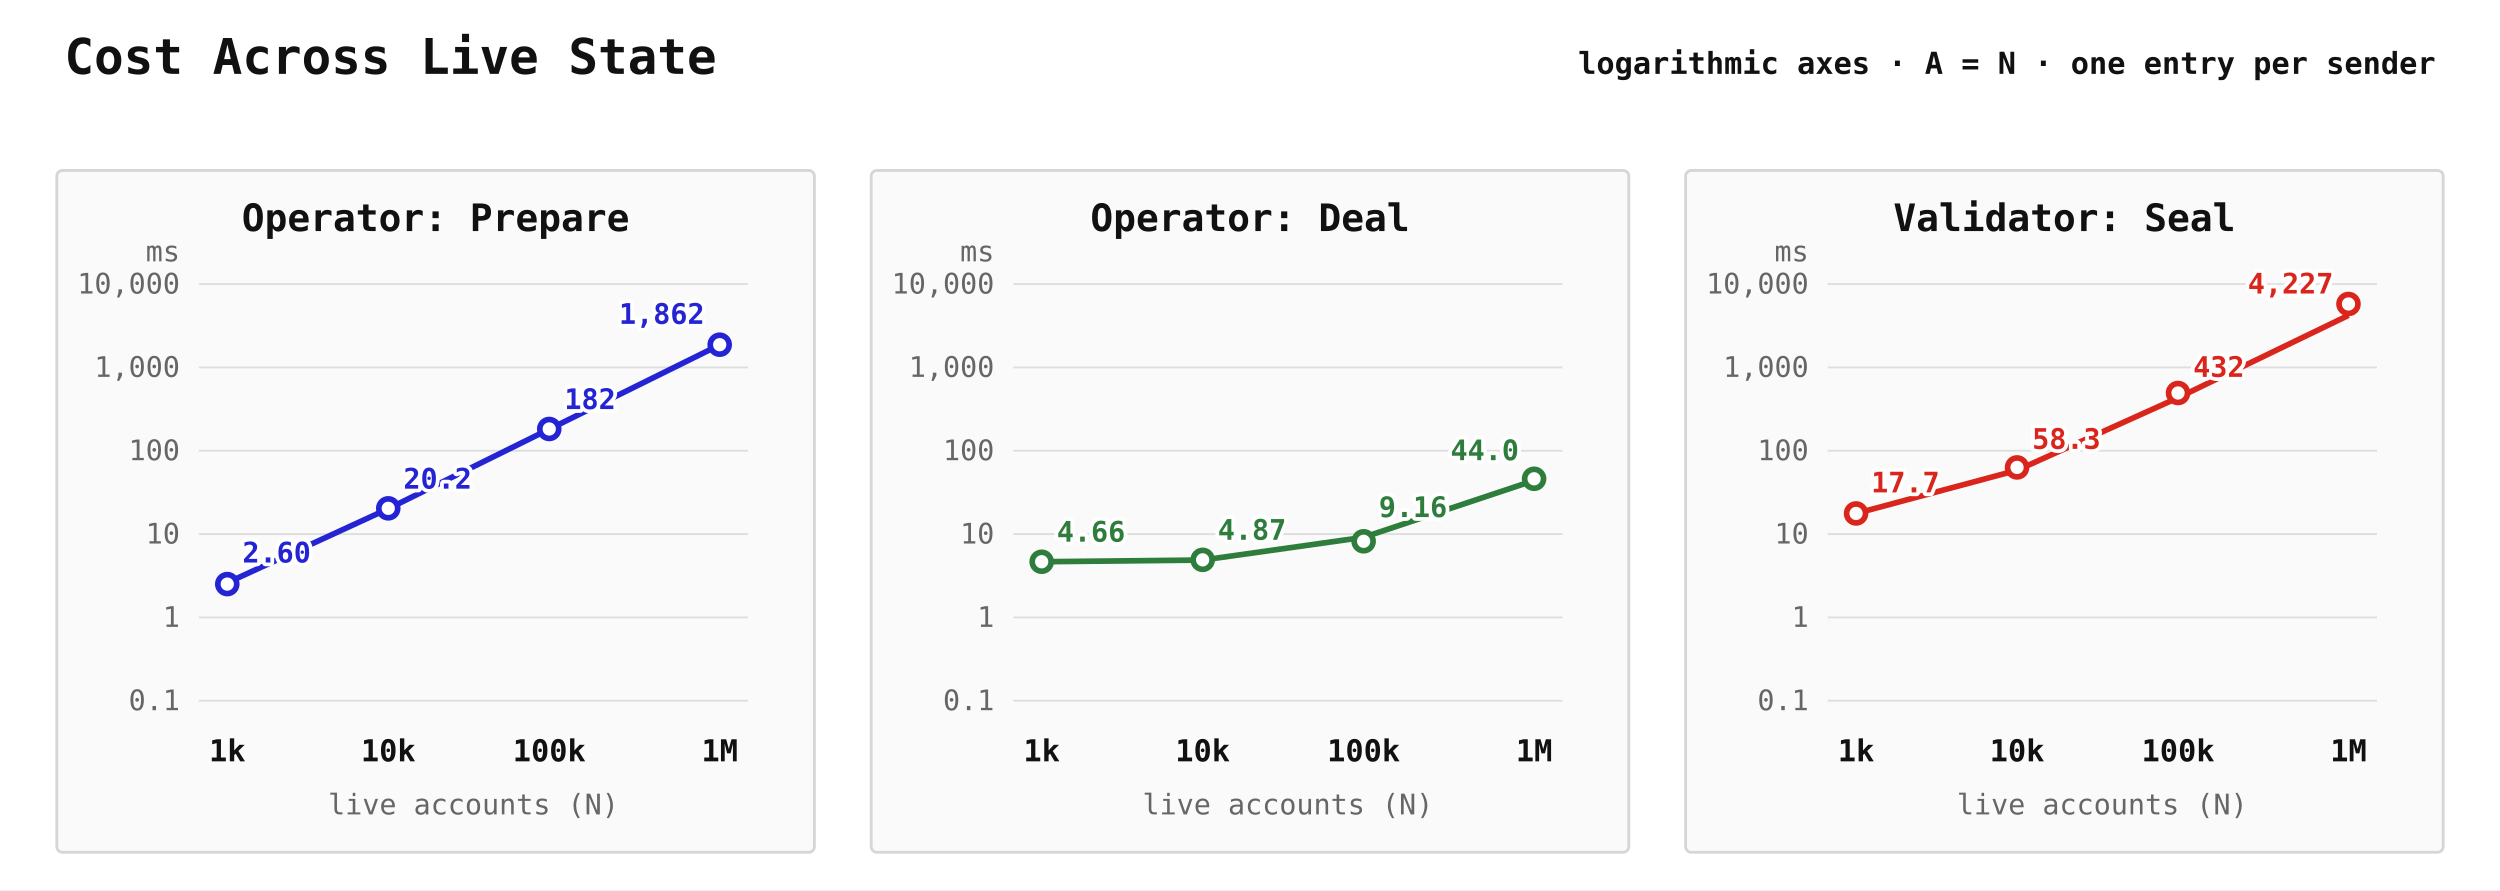
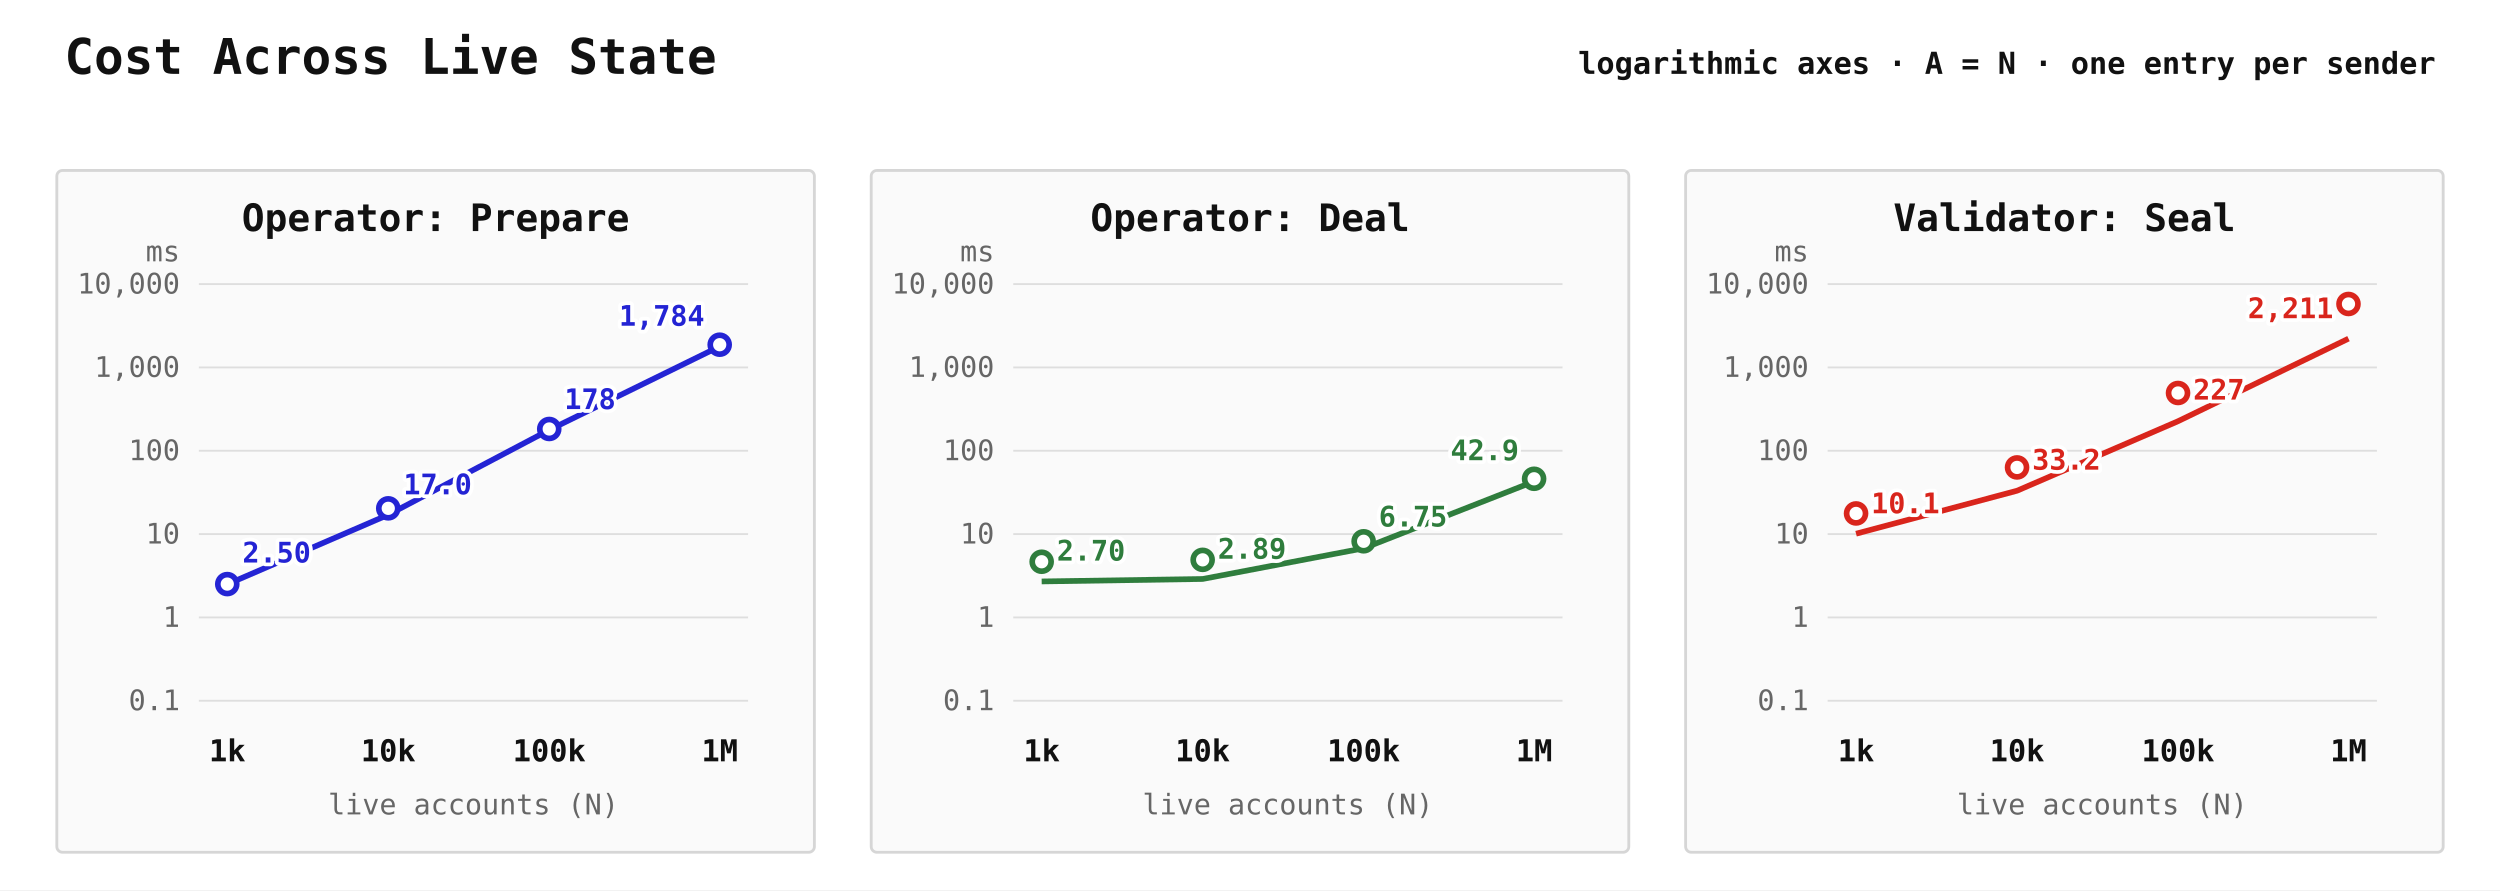
<svg xmlns="http://www.w3.org/2000/svg" viewBox="0 0 1320 470">
  <rect width="1320" height="470" fill="#fff" />
  <style>
    text { font-family: ui-monospace, SFMono-Regular, Menlo, Monaco, Consolas, monospace; }
    .title { font-size: 26px; font-weight: 700; fill: #111; }
    .panel-title { font-size: 20px; font-weight: 700; fill: #111; text-anchor: middle; }
    .axis { font-size: 15px; fill: #666; }
    .axis-strong { font-size: 16px; font-weight: 700; fill: #111; }
    .value { font-size: 15px; font-weight: 700; paint-order: stroke; stroke: #fff; stroke-width: 4px; stroke-linejoin: round; }
    .grid { stroke: #dedede; stroke-width: 1; }
    .frame { fill: #fafafa; stroke: #d6d6d6; stroke-width: 1.5; }
    .prepare { stroke: #2424d4; fill: none; }
    .deal { stroke: #2f7d3d; fill: none; }
    .seal { stroke: #d9251c; fill: none; }
    .prepare-text { fill: #2424d4; }
    .deal-text { fill: #2f7d3d; }
    .seal-text { fill: #d9251c; }
    .series { stroke-width: 3; }
  </style>
  <text class="title" x="34" y="39">Cost Across Live State</text>
  <text class="axis-strong" x="1286" y="39" text-anchor="end">logarithmic axes · A = N · one entry per sender</text>
  <rect class="frame" x="30" y="90" width="400" height="360" rx="3" />
  <text class="panel-title" x="230" y="122">Operator: Prepare</text>
  <text class="axis" x="95" y="138" text-anchor="end">ms</text>
  <line class="grid" x1="105" y1="150" x2="395" y2="150" />
  <line class="grid" x1="105" y1="194" x2="395" y2="194" />
  <line class="grid" x1="105" y1="238" x2="395" y2="238" />
  <line class="grid" x1="105" y1="282" x2="395" y2="282" />
  <line class="grid" x1="105" y1="326" x2="395" y2="326" />
  <line class="grid" x1="105" y1="370" x2="395" y2="370" />
  <text class="axis" x="95" y="155" text-anchor="end">10,000</text>
  <text class="axis" x="95" y="199" text-anchor="end">1,000</text>
  <text class="axis" x="95" y="243" text-anchor="end">100</text>
  <text class="axis" x="95" y="287" text-anchor="end">10</text>
  <text class="axis" x="95" y="331" text-anchor="end">1</text>
  <text class="axis" x="95" y="375" text-anchor="end">0.1</text>
  <text class="axis-strong" x="120" y="402" text-anchor="middle">1k</text>
  <text class="axis-strong" x="205" y="402" text-anchor="middle">10k</text>
  <text class="axis-strong" x="290" y="402" text-anchor="middle">100k</text>
  <text class="axis-strong" x="380" y="402" text-anchor="middle">1M</text>
  <text class="axis" x="250" y="430" text-anchor="middle">live accounts (N)</text>
-   <path class="prepare series" d="M120 307.7 L205 268.6 L290 226.6 L380 182.1" />
+   <path class="prepare series" d="M120 308.5 L205 271.8 L290 227.0 L380 182.9" />
  <circle cx="120" cy="308.4" r="5" fill="#fff" stroke="#2424d4" stroke-width="3" />
  <circle cx="205" cy="268.4" r="5" fill="#fff" stroke="#2424d4" stroke-width="3" />
  <circle cx="290" cy="226.5" r="5" fill="#fff" stroke="#2424d4" stroke-width="3" />
  <circle cx="380" cy="182.0" r="5" fill="#fff" stroke="#2424d4" stroke-width="3" />
-   <text class="value prepare-text" x="128" y="297">2.60</text>
-   <text class="value prepare-text" x="213" y="258">20.2</text>
-   <text class="value prepare-text" x="298" y="216">182</text>
-   <text class="value prepare-text" x="372" y="171" text-anchor="end">1,862</text>
+   <text class="value prepare-text" x="128" y="297">2.50</text>
+   <text class="value prepare-text" x="213" y="261">17.0</text>
+   <text class="value prepare-text" x="298" y="216">178</text>
+   <text class="value prepare-text" x="372" y="172" text-anchor="end">1,784</text>
  <rect class="frame" x="460" y="90" width="400" height="360" rx="3" />
  <text class="panel-title" x="660" y="122">Operator: Deal</text>
  <text class="axis" x="525" y="138" text-anchor="end">ms</text>
  <line class="grid" x1="535" y1="150" x2="825" y2="150" />
  <line class="grid" x1="535" y1="194" x2="825" y2="194" />
  <line class="grid" x1="535" y1="238" x2="825" y2="238" />
  <line class="grid" x1="535" y1="282" x2="825" y2="282" />
  <line class="grid" x1="535" y1="326" x2="825" y2="326" />
  <line class="grid" x1="535" y1="370" x2="825" y2="370" />
  <text class="axis" x="525" y="155" text-anchor="end">10,000</text>
  <text class="axis" x="525" y="199" text-anchor="end">1,000</text>
  <text class="axis" x="525" y="243" text-anchor="end">100</text>
  <text class="axis" x="525" y="287" text-anchor="end">10</text>
  <text class="axis" x="525" y="331" text-anchor="end">1</text>
  <text class="axis" x="525" y="375" text-anchor="end">0.1</text>
  <text class="axis-strong" x="550" y="402" text-anchor="middle">1k</text>
  <text class="axis-strong" x="635" y="402" text-anchor="middle">10k</text>
  <text class="axis-strong" x="720" y="402" text-anchor="middle">100k</text>
  <text class="axis-strong" x="810" y="402" text-anchor="middle">1M</text>
  <text class="axis" x="680" y="430" text-anchor="middle">live accounts (N)</text>
-   <path class="deal series" d="M550 296.6 L635 295.7 L720 283.7 L810 253.7" />
+   <path class="deal series" d="M550 307.0 L635 305.7 L720 289.5 L810 254.2" />
  <circle cx="550" cy="296.6" r="5" fill="#fff" stroke="#2f7d3d" stroke-width="3" />
  <circle cx="635" cy="295.6" r="5" fill="#fff" stroke="#2f7d3d" stroke-width="3" />
  <circle cx="720" cy="285.8" r="5" fill="#fff" stroke="#2f7d3d" stroke-width="3" />
  <circle cx="810" cy="252.8" r="5" fill="#fff" stroke="#2f7d3d" stroke-width="3" />
-   <text class="value deal-text" x="558" y="286">4.66</text>
-   <text class="value deal-text" x="643" y="285">4.87</text>
-   <text class="value deal-text" x="728" y="273">9.16</text>
-   <text class="value deal-text" x="802" y="243" text-anchor="end">44.0</text>
+   <text class="value deal-text" x="558" y="296">2.70</text>
+   <text class="value deal-text" x="643" y="295">2.89</text>
+   <text class="value deal-text" x="728" y="278">6.75</text>
+   <text class="value deal-text" x="802" y="243" text-anchor="end">42.9</text>
  <rect class="frame" x="890" y="90" width="400" height="360" rx="3" />
  <text class="panel-title" x="1090" y="122">Validator: Seal</text>
  <text class="axis" x="955" y="138" text-anchor="end">ms</text>
  <line class="grid" x1="965" y1="150" x2="1255" y2="150" />
  <line class="grid" x1="965" y1="194" x2="1255" y2="194" />
  <line class="grid" x1="965" y1="238" x2="1255" y2="238" />
  <line class="grid" x1="965" y1="282" x2="1255" y2="282" />
  <line class="grid" x1="965" y1="326" x2="1255" y2="326" />
  <line class="grid" x1="965" y1="370" x2="1255" y2="370" />
  <text class="axis" x="955" y="155" text-anchor="end">10,000</text>
  <text class="axis" x="955" y="199" text-anchor="end">1,000</text>
  <text class="axis" x="955" y="243" text-anchor="end">100</text>
  <text class="axis" x="955" y="287" text-anchor="end">10</text>
  <text class="axis" x="955" y="331" text-anchor="end">1</text>
  <text class="axis" x="955" y="375" text-anchor="end">0.1</text>
  <text class="axis-strong" x="980" y="402" text-anchor="middle">1k</text>
  <text class="axis-strong" x="1065" y="402" text-anchor="middle">10k</text>
  <text class="axis-strong" x="1150" y="402" text-anchor="middle">100k</text>
  <text class="axis-strong" x="1240" y="402" text-anchor="middle">1M</text>
  <text class="axis" x="1110" y="430" text-anchor="middle">live accounts (N)</text>
-   <path class="seal series" d="M980 271.1 L1065 248.3 L1150 210.0 L1240 166.5" />
+   <path class="seal series" d="M980 281.8 L1065 259.1 L1150 222.4 L1240 178.8" />
  <circle cx="980" cy="271.1" r="5" fill="#fff" stroke="#d9251c" stroke-width="3" />
  <circle cx="1065" cy="246.8" r="5" fill="#fff" stroke="#d9251c" stroke-width="3" />
  <circle cx="1150" cy="207.5" r="5" fill="#fff" stroke="#d9251c" stroke-width="3" />
  <circle cx="1240" cy="160.5" r="5" fill="#fff" stroke="#d9251c" stroke-width="3" />
-   <text class="value seal-text" x="988" y="260">17.7</text>
-   <text class="value seal-text" x="1073" y="237">58.3</text>
-   <text class="value seal-text" x="1158" y="199">432</text>
-   <text class="value seal-text" x="1232" y="155" text-anchor="end">4,227</text>
+   <text class="value seal-text" x="988" y="271">10.1</text>
+   <text class="value seal-text" x="1073" y="248">33.2</text>
+   <text class="value seal-text" x="1158" y="211">227</text>
+   <text class="value seal-text" x="1232" y="168" text-anchor="end">2,211</text>
</svg>
